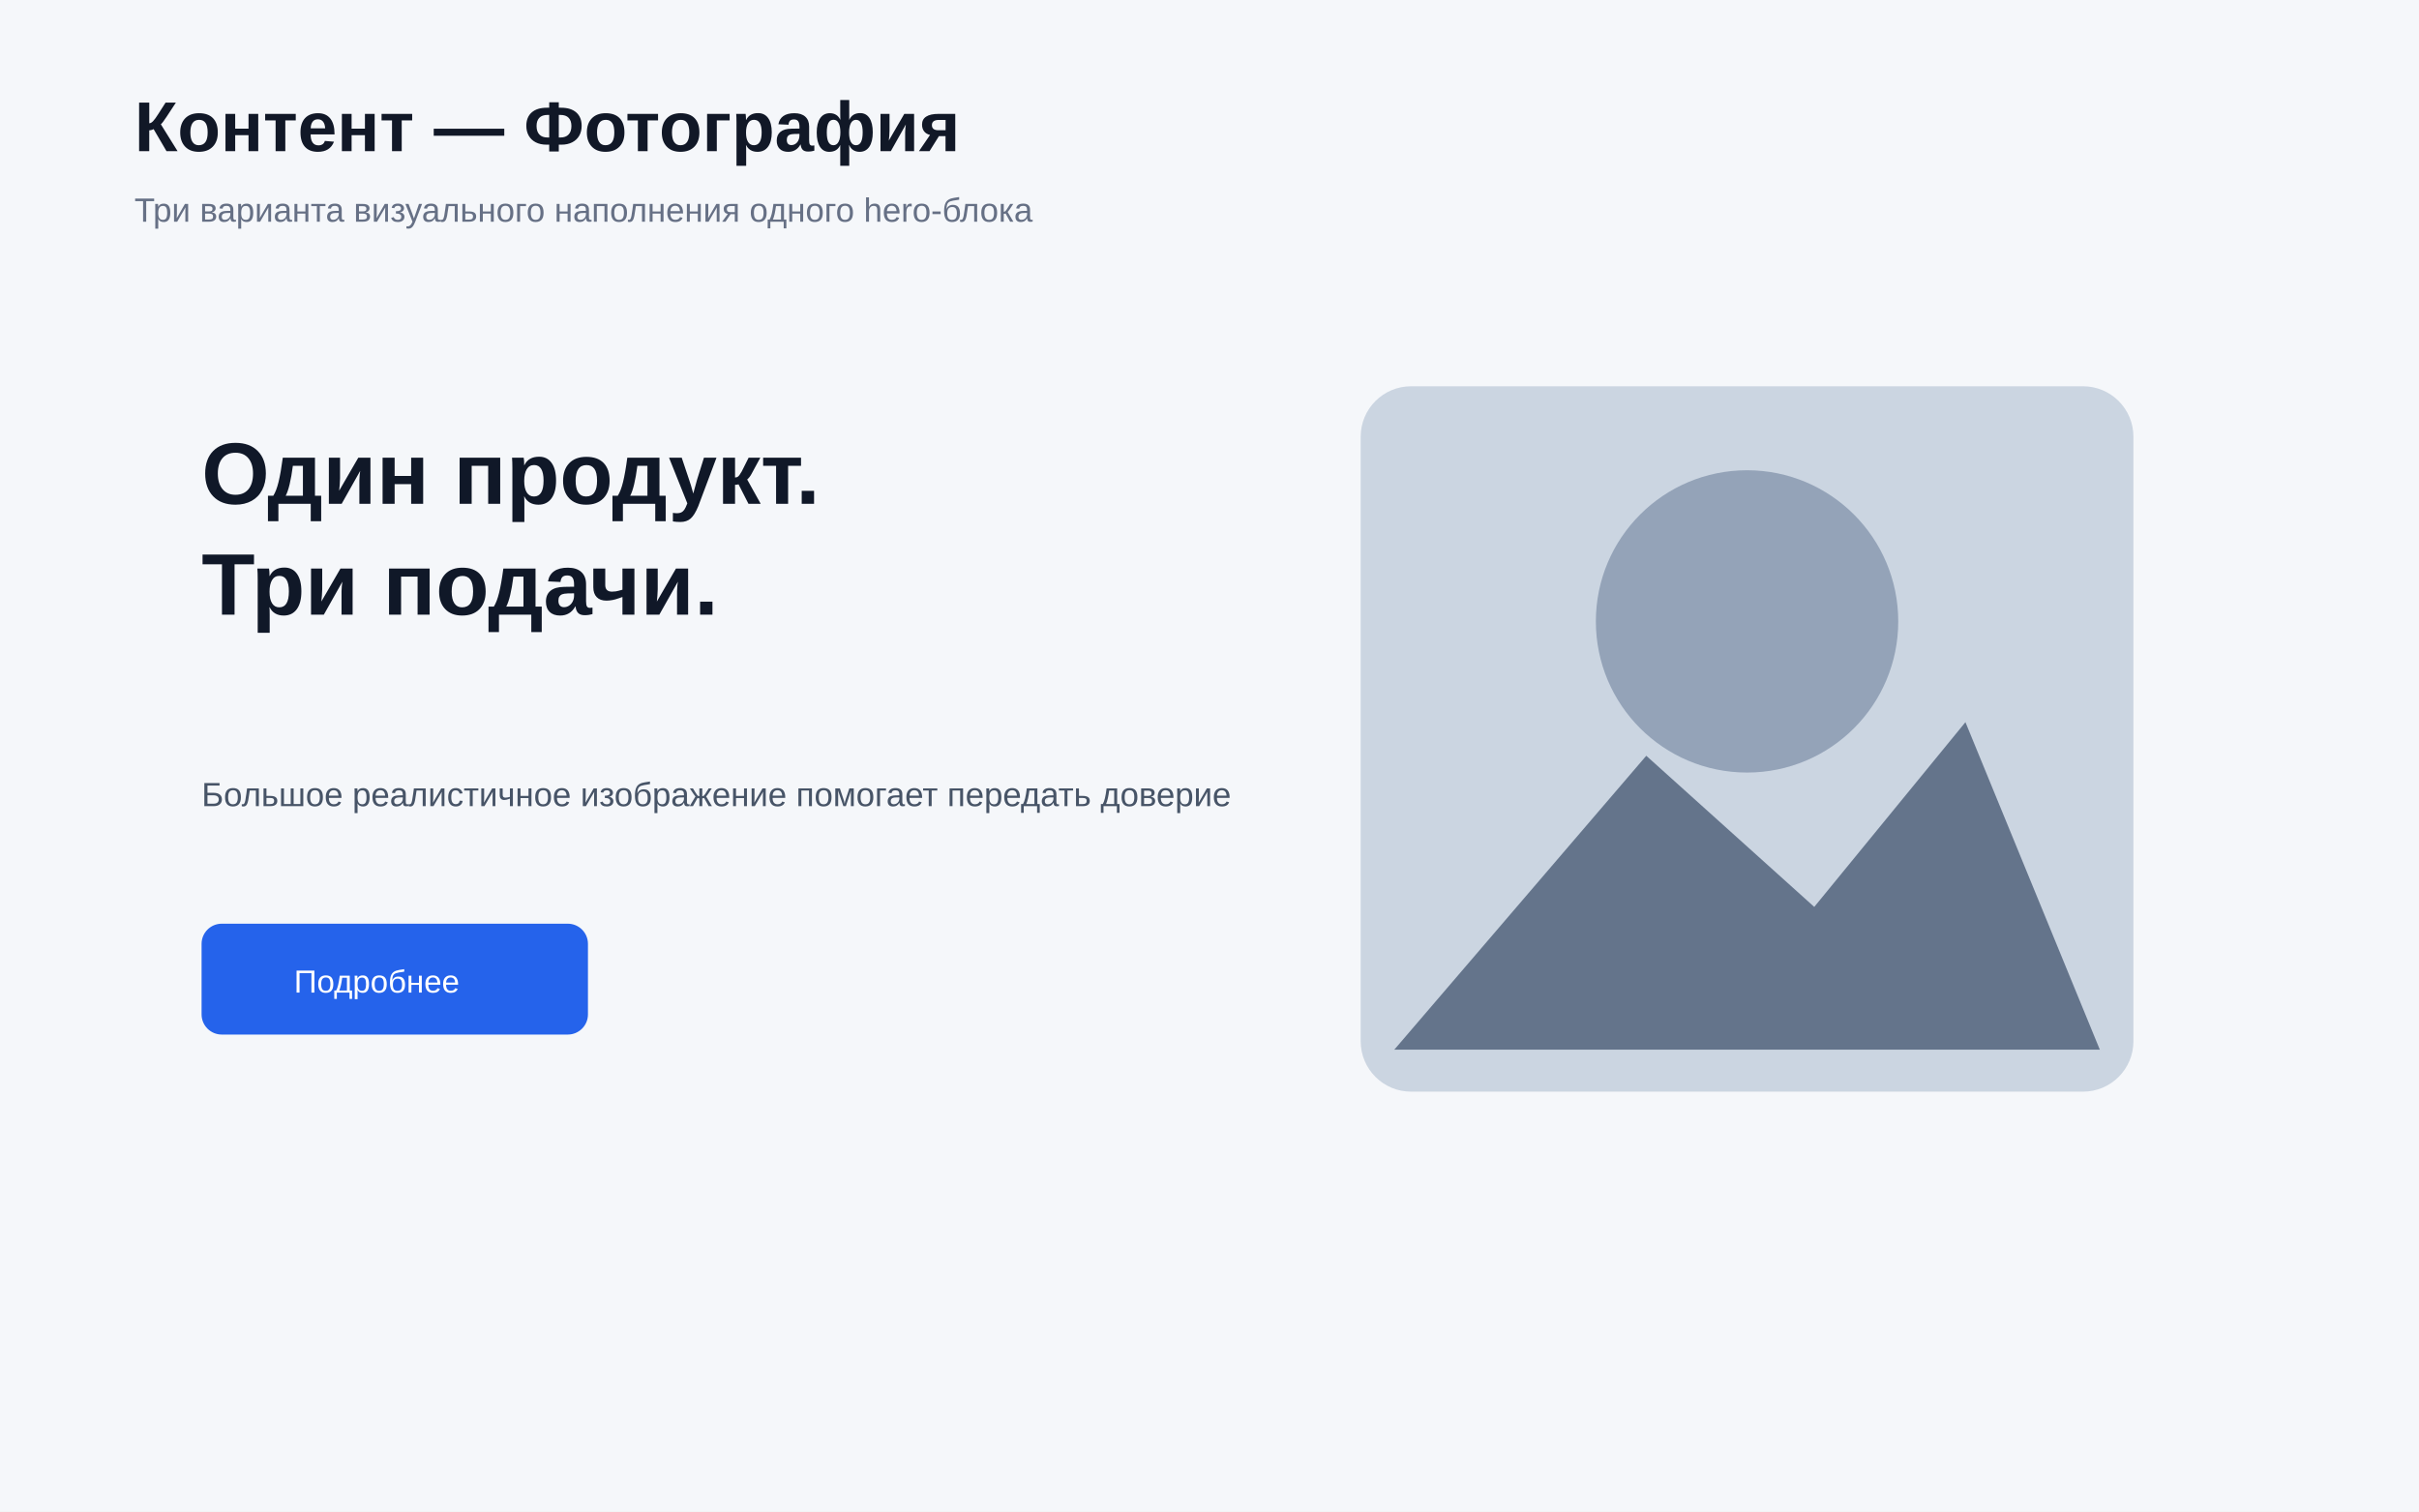
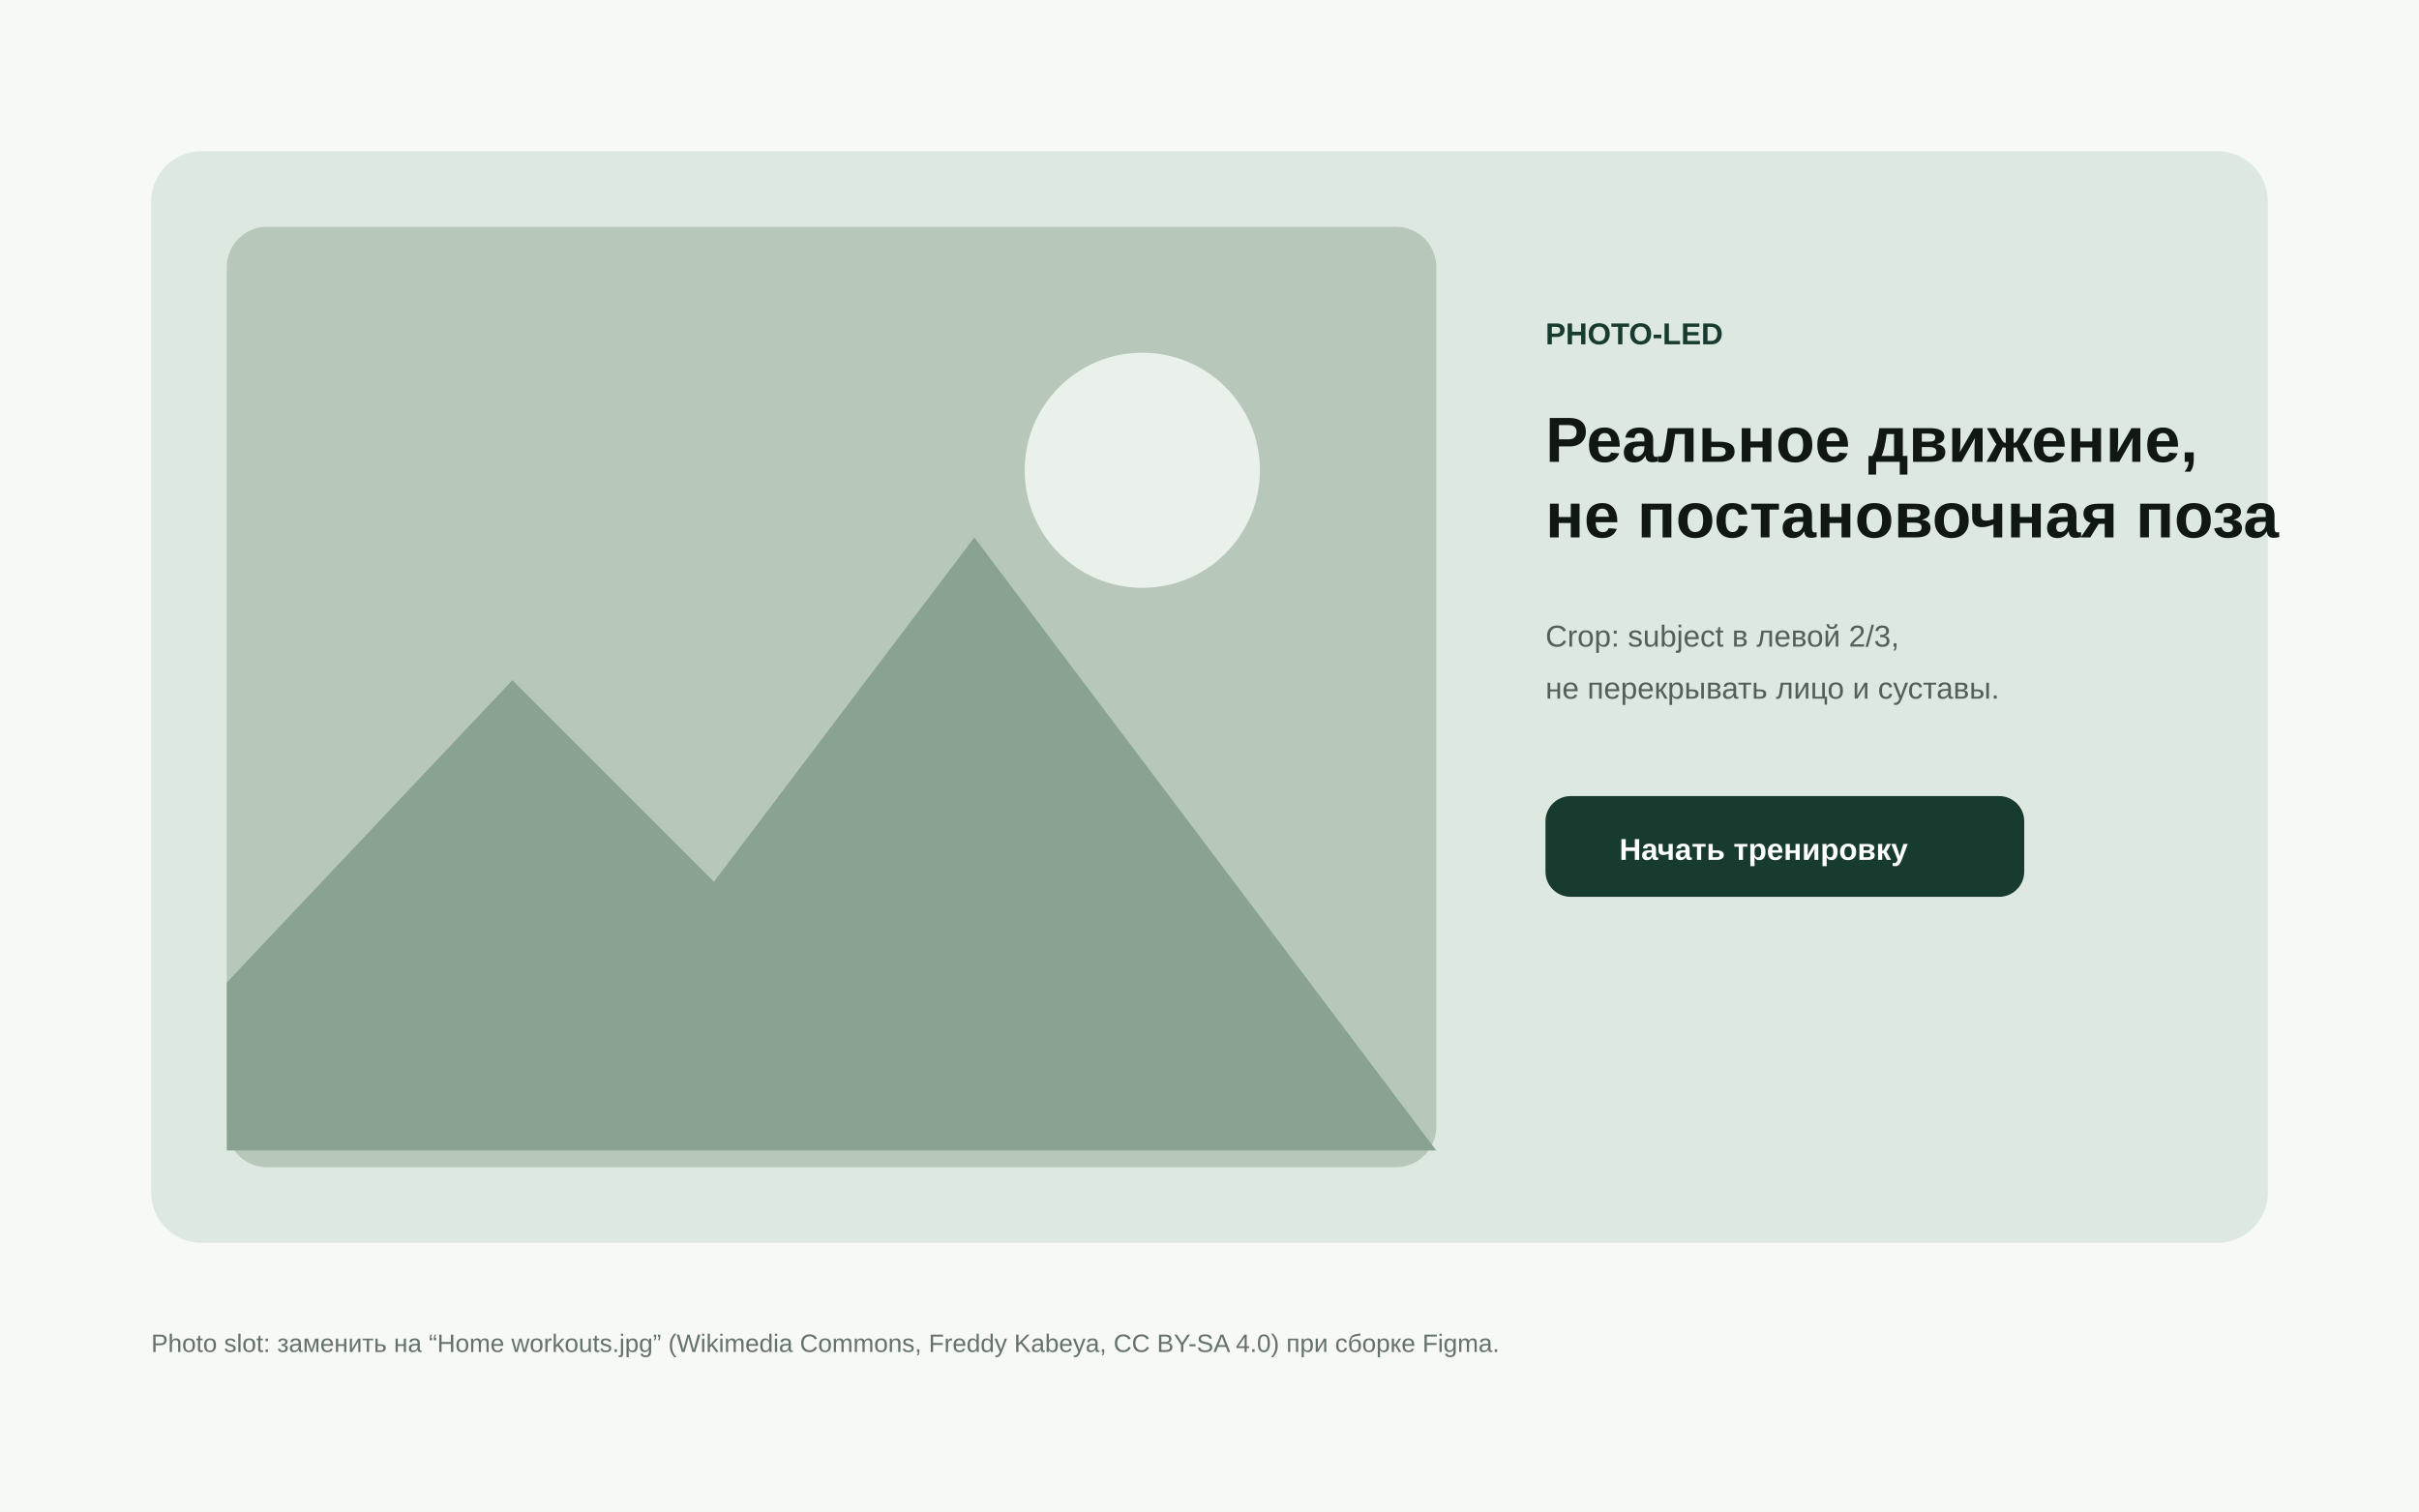
<svg xmlns="http://www.w3.org/2000/svg" width="1440" height="900" viewBox="0 0 1440 900">
-   <rect width="1440" height="900" fill="#F5F7FA" />
-   <text x="80" y="90" font-family="Arial,sans-serif" font-size="42" font-weight="700" fill="#111827">Контент — Фотография</text>
-   <text x="80" y="132" font-family="Arial,sans-serif" font-size="20" fill="#667085">Три варианта визуального наполнения одного hero-блока</text>
-   <text x="120" y="300" font-family="Arial" font-size="52" font-weight="700" fill="#101828">Один продукт.<tspan x="120" dy="66">Три подачи.</tspan>
-   </text>
-   <text x="120" y="480" font-family="Arial" font-size="20" fill="#475467">Большое реалистичное изображение помогает передать доверие</text>
-   <rect x="120" y="550" width="230" height="66" rx="12" fill="#2563EB" />
-   <text x="175" y="591" font-family="Arial" font-size="19" fill="#fff">Подробнее</text>
-   <rect x="810" y="230" width="460" height="420" rx="30" fill="#CBD5E1" />
-   <circle cx="1040" cy="370" r="90" fill="#94A3B8" />
-   <path d="M830 625 L980 450 L1080 540 L1170 430 L1250 625 Z" fill="#64748B" />
+   <rect width="1440" height="900" fill="#F6F9F6" />
+   <rect x="90" y="90" width="1260" height="650" rx="30" fill="#DDE8E0" />
+   <rect x="135" y="135" width="720" height="560" rx="24" fill="#B7C8BB" />
+   <path d="M135 585l170-180 120 120 155-205 275 365H135z" fill="#8AA291" />
+   <circle cx="680" cy="280" r="70" fill="#EAF1EB" />
+   <text x="920" y="205" font-family="Arial" font-size="18" font-weight="700" fill="#173B2E">PHOTO-LED</text>
+   <text x="920" y="275" font-family="Arial" font-size="38" font-weight="700" fill="#111713">Реальное движение,</text>
+   <text x="920" y="320" font-family="Arial" font-size="38" font-weight="700" fill="#111713">не постановочная поза</text>
+   <text x="920" y="385" font-family="Arial" font-size="18" fill="#53605A">Crop: subject в левой 2/3,</text>
+   <text x="920" y="416" font-family="Arial" font-size="18" fill="#53605A">не перекрывать лицо и суставы.</text>
+   <rect x="920" y="474" width="285" height="60" rx="15" fill="#173B2E" />
+   <text x="964" y="512" font-family="Arial" font-size="18" font-weight="700" fill="white">Начать тренировку</text>
+   <text x="90" y="805" font-family="Arial" font-size="15" fill="#65716B">Photo slot: заменить на “Home workouts.jpg” (Wikimedia Commons, Freddy Kabeya, CC BY-SA 4.0) при сборке Figma.</text>
</svg>
